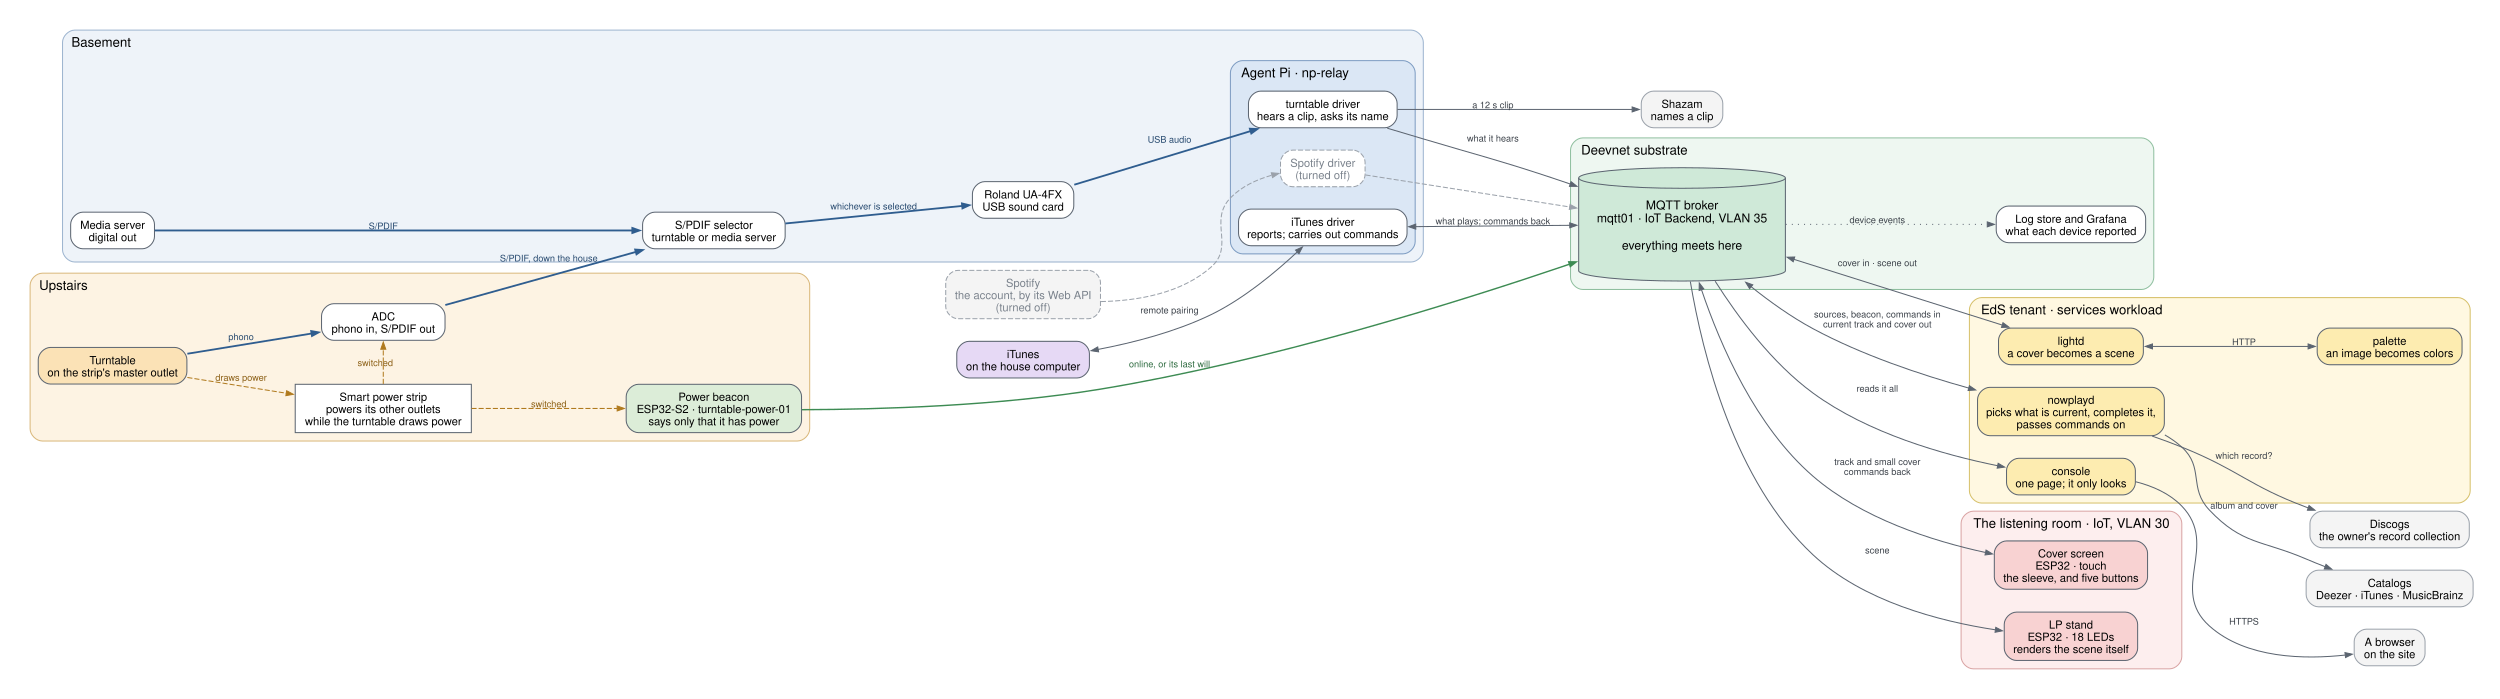
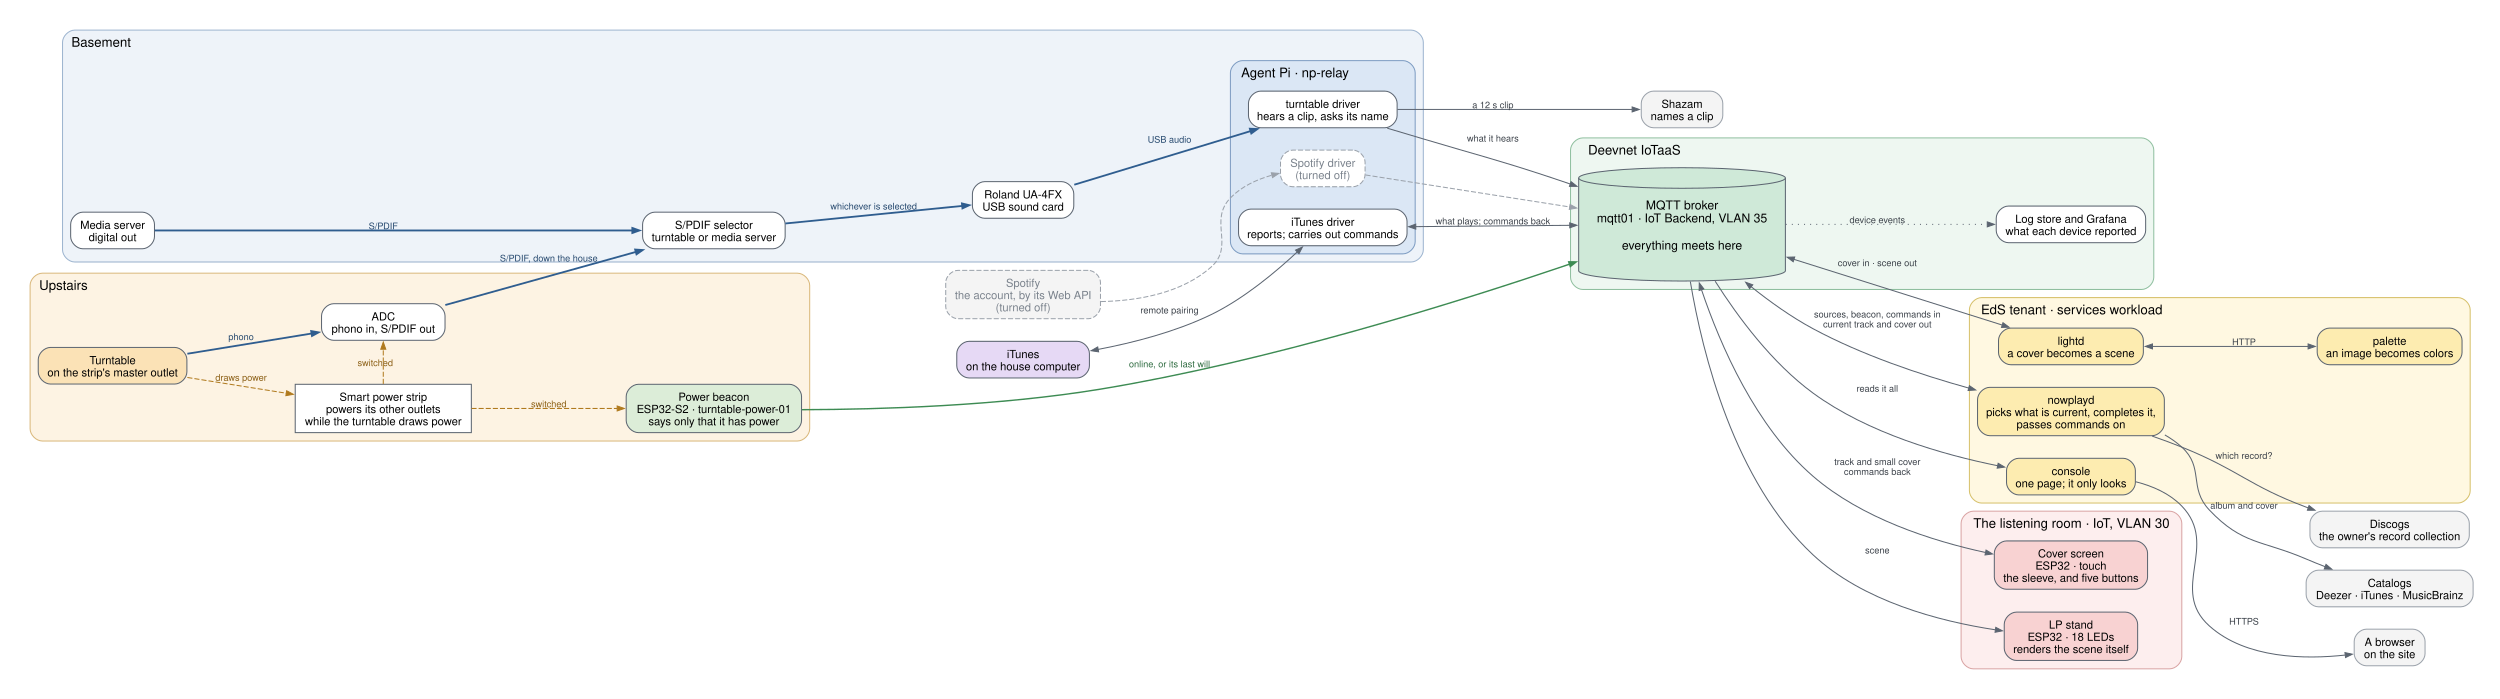
<svg xmlns="http://www.w3.org/2000/svg" width="2458pt" height="687pt" viewBox="0.00 0.00 2458.00 687.00">
  <g id="graph0" class="graph" transform="scale(1 1) rotate(0) translate(21.6 665.6)">
    <polygon fill="white" stroke="none" points="-21.6,21.6 -21.6,-665.6 2436.68,-665.6 2436.68,21.6 -21.6,21.6" />
    <g id="clust1" class="cluster">
      <path fill="#fdf3e3" stroke="#d9b77a" d="M20,-232C20,-232 762.48,-232 762.48,-232 768.48,-232 774.48,-238 774.48,-244 774.48,-244 774.48,-385 774.48,-385 774.48,-391 768.48,-397 762.48,-397 762.48,-397 20,-397 20,-397 14,-397 8,-391 8,-385 8,-385 8,-244 8,-244 8,-238 14,-232 20,-232" />
      <text xml:space="preserve" text-anchor="middle" x="40.75" y="-380.65" font-family="Helvetica,Arial,sans-serif" font-size="13.00">Upstairs</text>
    </g>
    <g id="clust2" class="cluster">
      <path fill="#eef3f9" stroke="#9db4cf" d="M51.88,-408C51.88,-408 1365.8,-408 1365.8,-408 1371.8,-408 1377.8,-414 1377.8,-420 1377.8,-420 1377.8,-624 1377.8,-624 1377.8,-630 1371.8,-636 1365.8,-636 1365.8,-636 51.88,-636 51.88,-636 45.88,-636 39.88,-630 39.88,-624 39.88,-624 39.88,-420 39.88,-420 39.88,-414 45.88,-408 51.88,-408" />
      <text xml:space="preserve" text-anchor="middle" x="77.88" y="-619.65" font-family="Helvetica,Arial,sans-serif" font-size="13.00">Basement</text>
    </g>
    <g id="clust3" class="cluster">
      <path fill="#dbe7f5" stroke="#7d9cc2" d="M1200.14,-416C1200.14,-416 1357.8,-416 1357.8,-416 1363.8,-416 1369.8,-422 1369.8,-428 1369.8,-428 1369.8,-594 1369.8,-594 1369.8,-600 1363.8,-606 1357.8,-606 1357.8,-606 1200.14,-606 1200.14,-606 1194.14,-606 1188.14,-600 1188.14,-594 1188.14,-594 1188.14,-428 1188.14,-428 1188.14,-422 1194.14,-416 1200.14,-416" />
      <text xml:space="preserve" text-anchor="middle" x="1251.64" y="-589.65" font-family="Helvetica,Arial,sans-serif" font-size="13.00">Agent Pi · np-relay</text>
    </g>
    <g id="clust4" class="cluster">
      <path fill="#eef7f1" stroke="#8fbf9f" d="M1534.55,-381C1534.55,-381 2084,-381 2084,-381 2090,-381 2096,-387 2096,-393 2096,-393 2096,-518 2096,-518 2096,-524 2090,-530 2084,-530 2084,-530 1534.55,-530 1534.55,-530 1528.55,-530 1522.55,-524 1522.55,-518 1522.55,-518 1522.55,-393 1522.55,-393 1522.55,-387 1528.55,-381 1534.55,-381" />
-       <text xml:space="preserve" text-anchor="middle" x="1585.3" y="-513.65" font-family="Helvetica,Arial,sans-serif" font-size="13.00">Deevnet substrate</text>
+       <text xml:space="preserve" text-anchor="middle" x="1585.3" y="-513.65" font-family="Helvetica,Arial,sans-serif" font-size="13.00">Deevnet IoTaaS</text>
    </g>
    <g id="clust5" class="cluster">
      <path fill="#fff8e1" stroke="#d6c06a" d="M1926.72,-171C1926.72,-171 2395.08,-171 2395.08,-171 2401.08,-171 2407.08,-177 2407.08,-183 2407.08,-183 2407.08,-361 2407.08,-361 2407.08,-367 2401.08,-373 2395.08,-373 2395.08,-373 1926.72,-373 1926.72,-373 1920.72,-373 1914.72,-367 1914.72,-361 1914.72,-361 1914.72,-183 1914.72,-183 1914.72,-177 1920.72,-171 1926.72,-171" />
      <text xml:space="preserve" text-anchor="middle" x="2015.34" y="-356.65" font-family="Helvetica,Arial,sans-serif" font-size="13.00">EdS tenant · services workload</text>
    </g>
    <g id="clust6" class="cluster">
      <path fill="#fdeeee" stroke="#d9a3a3" d="M1918.55,-8C1918.55,-8 2111.55,-8 2111.55,-8 2117.55,-8 2123.55,-14 2123.55,-20 2123.55,-20 2123.55,-151 2123.55,-151 2123.55,-157 2117.55,-163 2111.55,-163 2111.55,-163 1918.55,-163 1918.55,-163 1912.55,-163 1906.55,-157 1906.55,-151 1906.55,-151 1906.55,-20 1906.55,-20 1906.55,-14 1912.55,-8 1918.55,-8" />
      <text xml:space="preserve" text-anchor="middle" x="2015.05" y="-146.65" font-family="Helvetica,Arial,sans-serif" font-size="13.00">The listening room · IoT, VLAN 30</text>
    </g>
    <g id="node1" class="node">
      <path fill="#fbe2b6" stroke="#5b6470" d="M150.16,-324C150.16,-324 28,-324 28,-324 22,-324 16,-318 16,-312 16,-312 16,-300 16,-300 16,-294 22,-288 28,-288 28,-288 150.16,-288 150.16,-288 156.16,-288 162.16,-294 162.16,-300 162.16,-300 162.16,-312 162.16,-312 162.16,-318 156.16,-324 150.16,-324" />
      <text xml:space="preserve" text-anchor="middle" x="89.08" y="-307.55" font-family="Helvetica,Arial,sans-serif" font-size="11.00">Turntable</text>
      <text xml:space="preserve" text-anchor="middle" x="89.08" y="-295.55" font-family="Helvetica,Arial,sans-serif" font-size="11.00">on the strip's master outlet</text>
    </g>
    <g id="node2" class="node">
      <polygon fill="white" stroke="#5b6470" points="441.82,-287.76 268.66,-287.76 268.66,-240.24 441.82,-240.24 441.82,-287.76" />
      <text xml:space="preserve" text-anchor="middle" x="355.24" y="-271.55" font-family="Helvetica,Arial,sans-serif" font-size="11.00">Smart power strip</text>
      <text xml:space="preserve" text-anchor="middle" x="355.24" y="-259.55" font-family="Helvetica,Arial,sans-serif" font-size="11.00">powers its other outlets</text>
      <text xml:space="preserve" text-anchor="middle" x="355.24" y="-247.55" font-family="Helvetica,Arial,sans-serif" font-size="11.00">while the turntable draws power</text>
    </g>
    <g id="edge1" class="edge">
      <path fill="none" stroke="#b07a1e" stroke-dasharray="5,2" d="M162.61,-294.47C192.74,-289.68 228.11,-284.05 260.19,-278.95" />
      <polygon fill="#b07a1e" stroke="#b07a1e" points="260.25,-281.42 266.78,-277.91 259.48,-276.59 260.25,-281.42" />
      <text xml:space="preserve" text-anchor="middle" x="215.41" y="-291.2" font-family="Helvetica,Arial,sans-serif" font-size="9.00" fill="#8a5d12">draws power</text>
    </g>
    <g id="node3" class="node">
      <path fill="white" stroke="#5b6470" d="M403.95,-367C403.95,-367 306.54,-367 306.54,-367 300.54,-367 294.54,-361 294.54,-355 294.54,-355 294.54,-343 294.54,-343 294.54,-337 300.54,-331 306.54,-331 306.54,-331 403.95,-331 403.95,-331 409.95,-331 415.95,-337 415.95,-343 415.95,-343 415.95,-355 415.95,-355 415.95,-361 409.95,-367 403.95,-367" />
      <text xml:space="preserve" text-anchor="middle" x="355.24" y="-350.55" font-family="Helvetica,Arial,sans-serif" font-size="11.00">ADC</text>
      <text xml:space="preserve" text-anchor="middle" x="355.24" y="-338.55" font-family="Helvetica,Arial,sans-serif" font-size="11.00">phono in, S/PDIF out</text>
    </g>
    <g id="edge4" class="edge">
      <path fill="none" stroke="#2f5d8f" stroke-width="1.8" d="M162.61,-317.81C200.77,-324.02 247.32,-331.59 284.98,-337.73" />
      <polygon fill="#2f5d8f" stroke="#2f5d8f" stroke-width="1.8" points="284.36,-340.11 291.66,-338.81 285.15,-335.27 284.36,-340.11" />
      <text xml:space="preserve" text-anchor="middle" x="215.41" y="-331.27" font-family="Helvetica,Arial,sans-serif" font-size="9.00" fill="#24476d">phono</text>
    </g>
    <g id="edge2" class="edge">
      <path fill="none" stroke="#b07a1e" stroke-dasharray="5,2" d="M355.24,-288.13C355.24,-298.82 355.24,-311.43 355.24,-322.39" />
      <polygon fill="#b07a1e" stroke="#b07a1e" points="352.79,-322.25 355.24,-329.25 357.69,-322.25 352.79,-322.25" />
      <text xml:space="preserve" text-anchor="middle" x="347.37" y="-305.7" font-family="Helvetica,Arial,sans-serif" font-size="9.00" fill="#8a5d12">switched</text>
    </g>
    <g id="node4" class="node">
      <path fill="#dcedd8" stroke="#5b6470" d="M754.48,-287.76C754.48,-287.76 606.07,-287.76 606.07,-287.76 600.07,-287.76 594.07,-281.76 594.07,-275.76 594.07,-275.76 594.07,-252.24 594.07,-252.24 594.07,-246.24 600.07,-240.24 606.07,-240.24 606.07,-240.24 754.48,-240.24 754.48,-240.24 760.48,-240.24 766.48,-246.24 766.48,-252.24 766.48,-252.24 766.48,-275.76 766.48,-275.76 766.48,-281.76 760.48,-287.76 754.48,-287.76" />
      <text xml:space="preserve" text-anchor="middle" x="680.28" y="-271.55" font-family="Helvetica,Arial,sans-serif" font-size="11.00">Power beacon</text>
      <text xml:space="preserve" text-anchor="middle" x="680.28" y="-259.55" font-family="Helvetica,Arial,sans-serif" font-size="11.00">ESP32-S2 · turntable-power-01</text>
      <text xml:space="preserve" text-anchor="middle" x="680.28" y="-247.55" font-family="Helvetica,Arial,sans-serif" font-size="11.00">says only that it has power</text>
    </g>
    <g id="edge3" class="edge">
      <path fill="none" stroke="#b07a1e" stroke-dasharray="5,2" d="M441.96,-264C486.13,-264 540.07,-264 585.36,-264" />
      <polygon fill="#b07a1e" stroke="#b07a1e" points="585.2,-266.45 592.2,-264 585.2,-261.55 585.2,-266.45" />
      <text xml:space="preserve" text-anchor="middle" x="517.95" y="-265.2" font-family="Helvetica,Arial,sans-serif" font-size="9.00" fill="#8a5d12">switched</text>
    </g>
    <g id="node8" class="node">
      <path fill="white" stroke="#5b6470" d="M738.36,-457C738.36,-457 622.2,-457 622.2,-457 616.2,-457 610.2,-451 610.2,-445 610.2,-445 610.2,-433 610.2,-433 610.2,-427 616.2,-421 622.2,-421 622.2,-421 738.36,-421 738.36,-421 744.36,-421 750.36,-427 750.36,-433 750.36,-433 750.36,-445 750.36,-445 750.36,-451 744.36,-457 738.36,-457" />
      <text xml:space="preserve" text-anchor="middle" x="680.28" y="-440.55" font-family="Helvetica,Arial,sans-serif" font-size="11.00">S/PDIF selector</text>
      <text xml:space="preserve" text-anchor="middle" x="680.28" y="-428.55" font-family="Helvetica,Arial,sans-serif" font-size="11.00">turntable or media server</text>
    </g>
    <g id="edge5" class="edge">
      <path fill="none" stroke="#2f5d8f" stroke-width="1.8" d="M416.24,-365.72C469.13,-380.45 546.44,-401.99 603.57,-417.91" />
      <polygon fill="#2f5d8f" stroke="#2f5d8f" stroke-width="1.8" points="602.89,-420.26 610.29,-419.78 604.2,-415.54 602.89,-420.26" />
      <text xml:space="preserve" text-anchor="middle" x="517.95" y="-408.52" font-family="Helvetica,Arial,sans-serif" font-size="9.00" fill="#24476d">S/PDIF, down the house</text>
    </g>
    <g id="node14" class="node">
      <path fill="#cfe9d8" stroke="#5b6470" d="M1733.8,-490.59C1733.8,-496.18 1688.25,-500.72 1632.17,-500.72 1576.1,-500.72 1530.55,-496.18 1530.55,-490.59 1530.55,-490.59 1530.55,-399.41 1530.55,-399.41 1530.55,-393.82 1576.1,-389.28 1632.17,-389.28 1688.25,-389.28 1733.8,-393.82 1733.8,-399.41 1733.8,-399.41 1733.8,-490.59 1733.8,-490.59" />
      <path fill="none" stroke="#5b6470" d="M1733.8,-490.59C1733.8,-485 1688.25,-480.46 1632.17,-480.46 1576.1,-480.46 1530.55,-485 1530.55,-490.59" />
      <text xml:space="preserve" text-anchor="middle" x="1632.17" y="-459.73" font-family="Helvetica,Arial,sans-serif" font-size="12.00">MQTT broker</text>
      <text xml:space="preserve" text-anchor="middle" x="1632.17" y="-446.98" font-family="Helvetica,Arial,sans-serif" font-size="12.00">mqtt01 · IoT Backend, VLAN 35</text>
      <text xml:space="preserve" text-anchor="middle" x="1632.17" y="-420.23" font-family="Helvetica,Arial,sans-serif" font-size="12.00">everything meets here</text>
    </g>
    <g id="edge15" class="edge">
      <path fill="none" stroke="#3d8b53" stroke-width="1.4" d="M766.93,-262.79C844.16,-263 960.58,-266.55 1060.39,-283 1224.25,-310 1408.09,-367.24 1521.76,-405.93" />
      <polygon fill="#3d8b53" stroke="#3d8b53" stroke-width="1.4" points="1520.74,-408.17 1528.16,-408.11 1522.33,-403.53 1520.74,-408.17" />
      <text xml:space="preserve" text-anchor="middle" x="1128.26" y="-304.49" font-family="Helvetica,Arial,sans-serif" font-size="9.00" fill="#2c6a3e">online, or its last will</text>
    </g>
    <g id="node5" class="node">
      <path fill="#e6d9f5" stroke="#5b6470" d="M1037.51,-330C1037.51,-330 931.1,-330 931.1,-330 925.1,-330 919.1,-324 919.1,-318 919.1,-318 919.1,-306 919.1,-306 919.1,-300 925.1,-294 931.1,-294 931.1,-294 1037.51,-294 1037.51,-294 1043.51,-294 1049.51,-300 1049.51,-306 1049.51,-306 1049.51,-318 1049.51,-318 1049.51,-324 1043.51,-330 1037.51,-330" />
      <text xml:space="preserve" text-anchor="middle" x="984.31" y="-313.55" font-family="Helvetica,Arial,sans-serif" font-size="11.00">iTunes</text>
      <text xml:space="preserve" text-anchor="middle" x="984.31" y="-301.55" font-family="Helvetica,Arial,sans-serif" font-size="11.00">on the house computer</text>
    </g>
    <g id="node11" class="node">
      <path fill="white" stroke="#5b6470" d="M1349.8,-460C1349.8,-460 1208.14,-460 1208.14,-460 1202.14,-460 1196.14,-454 1196.14,-448 1196.14,-448 1196.14,-436 1196.14,-436 1196.14,-430 1202.14,-424 1208.14,-424 1208.14,-424 1349.8,-424 1349.8,-424 1355.8,-424 1361.8,-430 1361.8,-436 1361.8,-436 1361.8,-448 1361.8,-448 1361.8,-454 1355.8,-460 1349.8,-460" />
      <text xml:space="preserve" text-anchor="middle" x="1278.97" y="-443.55" font-family="Helvetica,Arial,sans-serif" font-size="11.00">iTunes driver</text>
      <text xml:space="preserve" text-anchor="middle" x="1278.97" y="-431.55" font-family="Helvetica,Arial,sans-serif" font-size="11.00">reports; carries out commands</text>
    </g>
    <g id="edge9" class="edge">
      <path fill="none" stroke="#5b6470" d="M1057.97,-322.04C1092.81,-328.69 1134.42,-339.4 1169.14,-356.25 1201.5,-371.95 1233.19,-398.57 1253.95,-417.99" />
      <polygon fill="#5b6470" stroke="#5b6470" points="1058.55,-319.66 1051.22,-320.79 1057.66,-324.48 1058.55,-319.66" />
      <polygon fill="#5b6470" stroke="#5b6470" points="1252.17,-419.68 1258.93,-422.72 1255.54,-416.13 1252.17,-419.68" />
      <text xml:space="preserve" text-anchor="middle" x="1128.26" y="-357.45" font-family="Helvetica,Arial,sans-serif" font-size="9.00" fill="#3a4048">remote pairing</text>
    </g>
    <g id="node6" class="node">
      <path fill="#f4f4f4" stroke="#9aa1aa" stroke-dasharray="5,2" d="M1048.39,-399.76C1048.39,-399.76 920.23,-399.76 920.23,-399.76 914.23,-399.76 908.23,-393.76 908.23,-387.76 908.23,-387.76 908.23,-364.24 908.23,-364.24 908.23,-358.24 914.23,-352.24 920.23,-352.24 920.23,-352.24 1048.39,-352.24 1048.39,-352.24 1054.39,-352.24 1060.39,-358.24 1060.39,-364.24 1060.39,-364.24 1060.39,-387.76 1060.39,-387.76 1060.39,-393.76 1054.39,-399.76 1048.39,-399.76" />
      <text xml:space="preserve" text-anchor="middle" x="984.31" y="-383.55" font-family="Helvetica,Arial,sans-serif" font-size="11.00" fill="#7a828c">Spotify</text>
      <text xml:space="preserve" text-anchor="middle" x="984.31" y="-371.55" font-family="Helvetica,Arial,sans-serif" font-size="11.00" fill="#7a828c">the account, by its Web API</text>
      <text xml:space="preserve" text-anchor="middle" x="984.31" y="-359.55" font-family="Helvetica,Arial,sans-serif" font-size="11.00" fill="#7a828c">(turned off)</text>
    </g>
    <g id="node12" class="node">
      <path fill="white" stroke="#9aa1aa" stroke-dasharray="5,2" d="M1308.55,-518C1308.55,-518 1249.39,-518 1249.39,-518 1243.39,-518 1237.39,-512 1237.39,-506 1237.39,-506 1237.39,-494 1237.39,-494 1237.39,-488 1243.39,-482 1249.39,-482 1249.39,-482 1308.55,-482 1308.55,-482 1314.55,-482 1320.55,-488 1320.55,-494 1320.55,-494 1320.55,-506 1320.55,-506 1320.55,-512 1314.55,-518 1308.55,-518" />
      <text xml:space="preserve" text-anchor="middle" x="1278.97" y="-501.55" font-family="Helvetica,Arial,sans-serif" font-size="11.00" fill="#7a828c">Spotify driver</text>
      <text xml:space="preserve" text-anchor="middle" x="1278.97" y="-489.55" font-family="Helvetica,Arial,sans-serif" font-size="11.00" fill="#7a828c">(turned off)</text>
    </g>
    <g id="edge10" class="edge">
      <path fill="none" stroke="#9aa1aa" stroke-dasharray="5,2" d="M1060.78,-369.09C1097.53,-369.82 1139.97,-377.31 1169.14,-403 1192.69,-423.74 1166.4,-448.37 1188.14,-471 1198.97,-482.27 1214.19,-489.16 1229.03,-493.38" />
      <polygon fill="#9aa1aa" stroke="#9aa1aa" points="1228.35,-495.74 1235.74,-495.09 1229.56,-490.99 1228.35,-495.74" />
    </g>
    <g id="node7" class="node">
      <path fill="white" stroke="#5b6470" d="M118.28,-457C118.28,-457 59.87,-457 59.87,-457 53.87,-457 47.87,-451 47.87,-445 47.87,-445 47.87,-433 47.87,-433 47.87,-427 53.87,-421 59.87,-421 59.87,-421 118.28,-421 118.28,-421 124.28,-421 130.28,-427 130.28,-433 130.28,-433 130.28,-445 130.28,-445 130.28,-451 124.28,-457 118.28,-457" />
      <text xml:space="preserve" text-anchor="middle" x="89.08" y="-440.55" font-family="Helvetica,Arial,sans-serif" font-size="11.00">Media server</text>
      <text xml:space="preserve" text-anchor="middle" x="89.08" y="-428.55" font-family="Helvetica,Arial,sans-serif" font-size="11.00">digital out</text>
    </g>
    <g id="edge6" class="edge">
      <path fill="none" stroke="#2f5d8f" stroke-width="1.8" d="M130.58,-439C227.25,-439 472.88,-439 600.14,-439" />
      <polygon fill="#2f5d8f" stroke="#2f5d8f" stroke-width="1.8" points="600.11,-441.45 607.11,-439 600.11,-436.55 600.11,-441.45" />
      <text xml:space="preserve" text-anchor="middle" x="355.24" y="-440.2" font-family="Helvetica,Arial,sans-serif" font-size="9.00" fill="#24476d">S/PDIF</text>
    </g>
    <g id="node9" class="node">
      <path fill="white" stroke="#5b6470" d="M1022.14,-487C1022.14,-487 946.48,-487 946.48,-487 940.48,-487 934.48,-481 934.48,-475 934.48,-475 934.48,-463 934.48,-463 934.48,-457 940.48,-451 946.48,-451 946.48,-451 1022.14,-451 1022.14,-451 1028.14,-451 1034.14,-457 1034.14,-463 1034.14,-463 1034.14,-475 1034.14,-475 1034.14,-481 1028.14,-487 1022.14,-487" />
      <text xml:space="preserve" text-anchor="middle" x="984.31" y="-470.55" font-family="Helvetica,Arial,sans-serif" font-size="11.00">Roland UA-4FX</text>
      <text xml:space="preserve" text-anchor="middle" x="984.31" y="-458.55" font-family="Helvetica,Arial,sans-serif" font-size="11.00">USB sound card</text>
    </g>
    <g id="edge7" class="edge">
      <path fill="none" stroke="#2f5d8f" stroke-width="1.8" d="M750.57,-445.88C803.14,-451.1 874.63,-458.21 924.45,-463.15" />
      <polygon fill="#2f5d8f" stroke="#2f5d8f" stroke-width="1.8" points="924.19,-465.59 931.4,-463.84 924.68,-460.71 924.19,-465.59" />
      <text xml:space="preserve" text-anchor="middle" x="837.36" y="-459.64" font-family="Helvetica,Arial,sans-serif" font-size="9.00" fill="#24476d">whichever is selected</text>
    </g>
    <g id="node10" class="node">
      <path fill="white" stroke="#5b6470" d="M1340.05,-576C1340.05,-576 1217.89,-576 1217.89,-576 1211.89,-576 1205.89,-570 1205.89,-564 1205.89,-564 1205.89,-552 1205.89,-552 1205.89,-546 1211.89,-540 1217.89,-540 1217.89,-540 1340.05,-540 1340.05,-540 1346.05,-540 1352.05,-546 1352.05,-552 1352.05,-552 1352.05,-564 1352.05,-564 1352.05,-570 1346.05,-576 1340.05,-576" />
      <text xml:space="preserve" text-anchor="middle" x="1278.97" y="-559.55" font-family="Helvetica,Arial,sans-serif" font-size="11.00">turntable driver</text>
      <text xml:space="preserve" text-anchor="middle" x="1278.97" y="-547.55" font-family="Helvetica,Arial,sans-serif" font-size="11.00">hears a clip, asks its name</text>
    </g>
    <g id="edge8" class="edge">
      <path fill="none" stroke="#2f5d8f" stroke-width="1.8" d="M1034.62,-484C1082.21,-498.47 1154.7,-520.51 1208.2,-536.78" />
      <polygon fill="#2f5d8f" stroke="#2f5d8f" stroke-width="1.8" points="1207.26,-539.06 1214.67,-538.75 1208.69,-534.37 1207.26,-539.06" />
      <text xml:space="preserve" text-anchor="middle" x="1128.26" y="-525.29" font-family="Helvetica,Arial,sans-serif" font-size="9.00" fill="#24476d">USB audio</text>
    </g>
    <g id="node13" class="node">
      <path fill="#f4f4f4" stroke="#9aa1aa" d="M1660.25,-576C1660.25,-576 1604.09,-576 1604.09,-576 1598.09,-576 1592.09,-570 1592.09,-564 1592.09,-564 1592.09,-552 1592.09,-552 1592.09,-546 1598.09,-540 1604.09,-540 1604.09,-540 1660.25,-540 1660.25,-540 1666.25,-540 1672.25,-546 1672.25,-552 1672.25,-552 1672.25,-564 1672.25,-564 1672.25,-570 1666.25,-576 1660.25,-576" />
      <text xml:space="preserve" text-anchor="middle" x="1632.17" y="-559.55" font-family="Helvetica,Arial,sans-serif" font-size="11.00">Shazam</text>
      <text xml:space="preserve" text-anchor="middle" x="1632.17" y="-547.55" font-family="Helvetica,Arial,sans-serif" font-size="11.00">names a clip</text>
    </g>
    <g id="edge11" class="edge">
      <path fill="none" stroke="#5b6470" d="M1352.31,-558C1421.41,-558 1523.57,-558 1583.16,-558" />
      <polygon fill="#5b6470" stroke="#5b6470" points="1583.12,-560.45 1590.12,-558 1583.12,-555.55 1583.12,-560.45" />
      <text xml:space="preserve" text-anchor="middle" x="1446.17" y="-559.2" font-family="Helvetica,Arial,sans-serif" font-size="9.00" fill="#3a4048">a 12 s clip</text>
    </g>
    <g id="edge12" class="edge">
      <path fill="none" stroke="#5b6470" d="M1342.35,-539.56C1354.13,-536.07 1366.34,-532.43 1377.8,-529 1433.73,-512.26 1448.12,-509.35 1503.55,-491 1509.68,-488.97 1515.96,-486.85 1522.29,-484.67" />
      <polygon fill="#5b6470" stroke="#5b6470" points="1523.08,-486.99 1528.9,-482.39 1521.48,-482.36 1523.08,-486.99" />
      <text xml:space="preserve" text-anchor="middle" x="1446.17" y="-526.43" font-family="Helvetica,Arial,sans-serif" font-size="9.00" fill="#3a4048">what it hears</text>
    </g>
    <g id="edge13" class="edge">
      <path fill="none" stroke="#5b6470" d="M1370.24,-442.77C1416.51,-443.17 1473.22,-443.65 1521.93,-444.07" />
      <polygon fill="#5b6470" stroke="#5b6470" points="1370.4,-440.32 1363.38,-442.71 1370.36,-445.22 1370.4,-440.32" />
      <polygon fill="#5b6470" stroke="#5b6470" points="1521.77,-446.52 1528.79,-444.13 1521.81,-441.62 1521.77,-446.52" />
      <text xml:space="preserve" text-anchor="middle" x="1446.17" y="-445.06" font-family="Helvetica,Arial,sans-serif" font-size="9.00" fill="#3a4048">what plays; commands back</text>
    </g>
    <g id="edge14" class="edge">
      <path fill="none" stroke="#9aa1aa" stroke-dasharray="5,2" d="M1320.95,-493.58C1369.89,-485.92 1453.71,-472.79 1521.9,-462.11" />
      <polygon fill="#9aa1aa" stroke="#9aa1aa" points="1522.1,-464.56 1528.63,-461.06 1521.34,-459.72 1522.1,-464.56" />
    </g>
    <g id="node15" class="node">
      <path fill="white" stroke="#5b6470" d="M2076,-463C2076,-463 1953.09,-463 1953.09,-463 1947.09,-463 1941.09,-457 1941.09,-451 1941.09,-451 1941.09,-439 1941.09,-439 1941.09,-433 1947.09,-427 1953.09,-427 1953.09,-427 2076,-427 2076,-427 2082,-427 2088,-433 2088,-439 2088,-439 2088,-451 2088,-451 2088,-457 2082,-463 2076,-463" />
      <text xml:space="preserve" text-anchor="middle" x="2014.55" y="-446.55" font-family="Helvetica,Arial,sans-serif" font-size="11.00">Log store and Grafana</text>
      <text xml:space="preserve" text-anchor="middle" x="2014.55" y="-434.55" font-family="Helvetica,Arial,sans-serif" font-size="11.00">what each device reported</text>
    </g>
    <g id="edge21" class="edge">
      <path fill="none" stroke="#5b6470" stroke-dasharray="1,5" d="M1734.11,-445C1796.1,-445 1874.45,-445 1932.4,-445" />
      <polygon fill="#5b6470" stroke="#5b6470" points="1932.28,-447.45 1939.28,-445 1932.28,-442.55 1932.28,-447.45" />
      <text xml:space="preserve" text-anchor="middle" x="1824.17" y="-446.2" font-family="Helvetica,Arial,sans-serif" font-size="9.00" fill="#3a4048">device events</text>
    </g>
    <g id="node16" class="node">
      <path fill="#fdecb0" stroke="#5b6470" d="M2094.38,-284.76C2094.38,-284.76 1934.72,-284.76 1934.72,-284.76 1928.72,-284.76 1922.72,-278.76 1922.72,-272.76 1922.72,-272.76 1922.72,-249.24 1922.72,-249.24 1922.72,-243.24 1928.72,-237.24 1934.72,-237.24 1934.72,-237.24 2094.38,-237.24 2094.38,-237.24 2100.38,-237.24 2106.38,-243.24 2106.38,-249.24 2106.38,-249.24 2106.38,-272.76 2106.38,-272.76 2106.38,-278.76 2100.38,-284.76 2094.38,-284.76" />
      <text xml:space="preserve" text-anchor="middle" x="2014.55" y="-268.55" font-family="Helvetica,Arial,sans-serif" font-size="11.00">nowplayd</text>
      <text xml:space="preserve" text-anchor="middle" x="2014.55" y="-256.55" font-family="Helvetica,Arial,sans-serif" font-size="11.00">picks what is current, completes it,</text>
      <text xml:space="preserve" text-anchor="middle" x="2014.55" y="-244.55" font-family="Helvetica,Arial,sans-serif" font-size="11.00">passes commands on</text>
    </g>
    <g id="edge16" class="edge">
      <path fill="none" stroke="#5b6470" d="M1699.83,-383.94C1718.6,-368.91 1739.67,-353.89 1760.8,-342.5 1808.76,-316.65 1866.3,-297.3 1914.36,-283.96" />
      <polygon fill="#5b6470" stroke="#5b6470" points="1698.63,-381.77 1694.74,-388.08 1701.72,-385.57 1698.63,-381.77" />
      <polygon fill="#5b6470" stroke="#5b6470" points="1914.73,-286.4 1920.83,-282.18 1913.43,-281.67 1914.73,-286.4" />
      <text xml:space="preserve" text-anchor="middle" x="1824.17" y="-353.45" font-family="Helvetica,Arial,sans-serif" font-size="9.00" fill="#3a4048">sources, beacon, commands in</text>
      <text xml:space="preserve" text-anchor="middle" x="1824.17" y="-343.7" font-family="Helvetica,Arial,sans-serif" font-size="9.00" fill="#3a4048">current track and cover out</text>
    </g>
    <g id="node17" class="node">
      <path fill="#fdecb0" stroke="#5b6470" d="M2073.75,-343C2073.75,-343 1955.34,-343 1955.34,-343 1949.34,-343 1943.34,-337 1943.34,-331 1943.34,-331 1943.34,-319 1943.34,-319 1943.34,-313 1949.34,-307 1955.34,-307 1955.34,-307 2073.75,-307 2073.75,-307 2079.75,-307 2085.75,-313 2085.75,-319 2085.75,-319 2085.75,-331 2085.75,-331 2085.75,-337 2079.75,-343 2073.75,-343" />
      <text xml:space="preserve" text-anchor="middle" x="2014.55" y="-326.55" font-family="Helvetica,Arial,sans-serif" font-size="11.00">lightd</text>
      <text xml:space="preserve" text-anchor="middle" x="2014.55" y="-314.55" font-family="Helvetica,Arial,sans-serif" font-size="11.00">a cover becomes a scene</text>
    </g>
    <g id="edge17" class="edge">
      <path fill="none" stroke="#5b6470" d="M1742.05,-410.65C1808.3,-389.75 1890.76,-363.74 1947.32,-345.89" />
      <polygon fill="#5b6470" stroke="#5b6470" points="1741.49,-408.26 1735.55,-412.7 1742.97,-412.93 1741.49,-408.26" />
      <polygon fill="#5b6470" stroke="#5b6470" points="1947.74,-348.33 1953.68,-343.89 1946.27,-343.66 1947.74,-348.33" />
      <text xml:space="preserve" text-anchor="middle" x="1824.17" y="-403.96" font-family="Helvetica,Arial,sans-serif" font-size="9.00" fill="#3a4048">cover in · scene out</text>
    </g>
    <g id="node19" class="node">
      <path fill="#fdecb0" stroke="#5b6470" d="M2065.88,-215C2065.88,-215 1963.22,-215 1963.22,-215 1957.22,-215 1951.22,-209 1951.22,-203 1951.22,-203 1951.22,-191 1951.22,-191 1951.22,-185 1957.22,-179 1963.22,-179 1963.22,-179 2065.88,-179 2065.88,-179 2071.88,-179 2077.88,-185 2077.88,-191 2077.88,-191 2077.88,-203 2077.88,-203 2077.88,-209 2071.88,-215 2065.88,-215" />
      <text xml:space="preserve" text-anchor="middle" x="2014.55" y="-198.55" font-family="Helvetica,Arial,sans-serif" font-size="11.00">console</text>
      <text xml:space="preserve" text-anchor="middle" x="2014.55" y="-186.55" font-family="Helvetica,Arial,sans-serif" font-size="11.00">one page; it only looks</text>
    </g>
    <g id="edge18" class="edge">
      <path fill="none" stroke="#5b6470" d="M1664.75,-389.13C1687.43,-353.4 1720.96,-308.45 1760.8,-279.25 1814.79,-239.68 1888.74,-218.55 1942.7,-207.66" />
      <polygon fill="#5b6470" stroke="#5b6470" points="1942.97,-210.11 1949.36,-206.35 1942.02,-205.3 1942.97,-210.11" />
      <text xml:space="preserve" text-anchor="middle" x="1824.17" y="-280.45" font-family="Helvetica,Arial,sans-serif" font-size="9.00" fill="#3a4048">reads it all</text>
    </g>
    <g id="node20" class="node">
      <path fill="#f8d2d2" stroke="#5b6470" d="M2068.13,-63.76C2068.13,-63.76 1960.97,-63.76 1960.97,-63.76 1954.97,-63.76 1948.97,-57.76 1948.97,-51.76 1948.97,-51.76 1948.97,-28.24 1948.97,-28.24 1948.97,-22.24 1954.97,-16.24 1960.97,-16.24 1960.97,-16.24 2068.13,-16.24 2068.13,-16.24 2074.13,-16.24 2080.13,-22.24 2080.13,-28.24 2080.13,-28.24 2080.13,-51.76 2080.13,-51.76 2080.13,-57.76 2074.13,-63.76 2068.13,-63.76" />
      <text xml:space="preserve" text-anchor="middle" x="2014.55" y="-47.55" font-family="Helvetica,Arial,sans-serif" font-size="11.00">LP stand</text>
      <text xml:space="preserve" text-anchor="middle" x="2014.55" y="-35.55" font-family="Helvetica,Arial,sans-serif" font-size="11.00">ESP32 · 18 LEDs</text>
      <text xml:space="preserve" text-anchor="middle" x="2014.55" y="-23.55" font-family="Helvetica,Arial,sans-serif" font-size="11.00">renders the scene itself</text>
    </g>
    <g id="edge19" class="edge">
      <path fill="none" stroke="#5b6470" d="M1640.32,-388.86C1652.43,-316.75 1683.7,-192.35 1760.8,-120.25 1809.74,-74.49 1884.71,-54.82 1940.31,-46.37" />
      <polygon fill="#5b6470" stroke="#5b6470" points="1940.64,-48.8 1947.22,-45.37 1939.94,-43.95 1940.64,-48.8" />
      <text xml:space="preserve" text-anchor="middle" x="1824.17" y="-121.45" font-family="Helvetica,Arial,sans-serif" font-size="9.00" fill="#3a4048">scene</text>
    </g>
    <g id="node21" class="node">
      <path fill="#f8d2d2" stroke="#5b6470" d="M2077.88,-133.76C2077.88,-133.76 1951.22,-133.76 1951.22,-133.76 1945.22,-133.76 1939.22,-127.76 1939.22,-121.76 1939.22,-121.76 1939.22,-98.24 1939.22,-98.24 1939.22,-92.24 1945.22,-86.24 1951.22,-86.24 1951.22,-86.24 2077.88,-86.24 2077.88,-86.24 2083.88,-86.24 2089.88,-92.24 2089.88,-98.24 2089.88,-98.24 2089.88,-121.76 2089.88,-121.76 2089.88,-127.76 2083.88,-133.76 2077.88,-133.76" />
      <text xml:space="preserve" text-anchor="middle" x="2014.55" y="-117.55" font-family="Helvetica,Arial,sans-serif" font-size="11.00">Cover screen</text>
      <text xml:space="preserve" text-anchor="middle" x="2014.55" y="-105.55" font-family="Helvetica,Arial,sans-serif" font-size="11.00">ESP32 · touch</text>
      <text xml:space="preserve" text-anchor="middle" x="2014.55" y="-93.55" font-family="Helvetica,Arial,sans-serif" font-size="11.00">the sleeve, and five buttons</text>
    </g>
    <g id="edge20" class="edge">
      <path fill="none" stroke="#5b6470" d="M1651.3,-380.8C1670.13,-325.1 1704.82,-246.01 1760.8,-197.5 1808.62,-156.07 1877.13,-133.95 1930.77,-122.33" />
      <polygon fill="#5b6470" stroke="#5b6470" points="1648.99,-379.99 1649.11,-387.41 1653.64,-381.53 1648.99,-379.99" />
      <polygon fill="#5b6470" stroke="#5b6470" points="1931.08,-124.77 1937.43,-120.93 1930.07,-119.97 1931.08,-124.77" />
      <text xml:space="preserve" text-anchor="middle" x="1824.17" y="-208.45" font-family="Helvetica,Arial,sans-serif" font-size="9.00" fill="#3a4048">track and small cover</text>
      <text xml:space="preserve" text-anchor="middle" x="1824.17" y="-198.7" font-family="Helvetica,Arial,sans-serif" font-size="9.00" fill="#3a4048">commands back</text>
    </g>
    <g id="node22" class="node">
      <path fill="#f4f4f4" stroke="#9aa1aa" d="M2394.21,-163C2394.21,-163 2261.55,-163 2261.55,-163 2255.55,-163 2249.55,-157 2249.55,-151 2249.55,-151 2249.55,-139 2249.55,-139 2249.55,-133 2255.55,-127 2261.55,-127 2261.55,-127 2394.21,-127 2394.21,-127 2400.21,-127 2406.21,-133 2406.21,-139 2406.21,-139 2406.21,-151 2406.21,-151 2406.21,-157 2400.21,-163 2394.21,-163" />
      <text xml:space="preserve" text-anchor="middle" x="2327.88" y="-146.55" font-family="Helvetica,Arial,sans-serif" font-size="11.00">Discogs</text>
      <text xml:space="preserve" text-anchor="middle" x="2327.88" y="-134.55" font-family="Helvetica,Arial,sans-serif" font-size="11.00">the owner's record collection</text>
    </g>
    <g id="edge22" class="edge">
      <path fill="none" stroke="#5b6470" d="M2094.45,-236.81C2104.32,-233.38 2114.22,-229.74 2123.55,-226 2179.54,-203.54 2189.28,-188.1 2245.8,-167 2246.52,-166.73 2247.24,-166.47 2247.97,-166.2" />
      <polygon fill="#5b6470" stroke="#5b6470" points="2248.65,-168.56 2254.46,-163.94 2247.04,-163.93 2248.65,-168.56" />
      <text xml:space="preserve" text-anchor="middle" x="2184.67" y="-214.46" font-family="Helvetica,Arial,sans-serif" font-size="9.00" fill="#3a4048">which record?</text>
    </g>
    <g id="node23" class="node">
      <path fill="#f4f4f4" stroke="#9aa1aa" d="M2397.96,-105C2397.96,-105 2257.8,-105 2257.8,-105 2251.8,-105 2245.8,-99 2245.8,-93 2245.8,-93 2245.8,-81 2245.8,-81 2245.8,-75 2251.8,-69 2257.8,-69 2257.8,-69 2397.96,-69 2397.96,-69 2403.96,-69 2409.96,-75 2409.96,-81 2409.96,-81 2409.96,-93 2409.96,-93 2409.96,-99 2403.96,-105 2397.96,-105" />
      <text xml:space="preserve" text-anchor="middle" x="2327.88" y="-88.55" font-family="Helvetica,Arial,sans-serif" font-size="11.00">Catalogs</text>
      <text xml:space="preserve" text-anchor="middle" x="2327.88" y="-76.55" font-family="Helvetica,Arial,sans-serif" font-size="11.00">Deezer · iTunes · MusicBrainz</text>
    </g>
    <g id="edge23" class="edge">
      <path fill="none" stroke="#5b6470" d="M2106.88,-237.99C2112.87,-234.54 2118.51,-230.56 2123.55,-226 2145.75,-205.89 2129.98,-186.02 2150.55,-164.25 2183.14,-129.76 2202.21,-134.75 2245.8,-116 2251.92,-113.37 2258.37,-110.77 2264.84,-108.28" />
      <polygon fill="#5b6470" stroke="#5b6470" points="2265.34,-110.71 2271.02,-105.95 2263.6,-106.13 2265.34,-110.71" />
      <text xml:space="preserve" text-anchor="middle" x="2184.67" y="-165.45" font-family="Helvetica,Arial,sans-serif" font-size="9.00" fill="#3a4048">album and cover</text>
    </g>
    <g id="node18" class="node">
      <path fill="#fdecb0" stroke="#5b6470" d="M2387.08,-343C2387.08,-343 2268.67,-343 2268.67,-343 2262.67,-343 2256.67,-337 2256.67,-331 2256.67,-331 2256.67,-319 2256.67,-319 2256.67,-313 2262.67,-307 2268.67,-307 2268.67,-307 2387.08,-307 2387.08,-307 2393.08,-307 2399.08,-313 2399.08,-319 2399.08,-319 2399.08,-331 2399.08,-331 2399.08,-337 2393.08,-343 2387.08,-343" />
      <text xml:space="preserve" text-anchor="middle" x="2327.88" y="-326.55" font-family="Helvetica,Arial,sans-serif" font-size="11.00">palette</text>
      <text xml:space="preserve" text-anchor="middle" x="2327.88" y="-314.55" font-family="Helvetica,Arial,sans-serif" font-size="11.00">an image becomes colors</text>
    </g>
    <g id="edge24" class="edge">
      <path fill="none" stroke="#5b6470" d="M2094.69,-325C2141.66,-325 2201,-325 2247.93,-325" />
      <polygon fill="#5b6470" stroke="#5b6470" points="2094.71,-322.55 2087.71,-325 2094.71,-327.45 2094.71,-322.55" />
      <polygon fill="#5b6470" stroke="#5b6470" points="2247.73,-327.45 2254.73,-325 2247.73,-322.55 2247.73,-327.45" />
      <text xml:space="preserve" text-anchor="middle" x="2184.67" y="-326.2" font-family="Helvetica,Arial,sans-serif" font-size="9.00" fill="#3a4048">HTTP</text>
    </g>
    <g id="node24" class="node">
      <path fill="#f4f4f4" stroke="#9aa1aa" d="M2350.71,-47C2350.71,-47 2305.05,-47 2305.05,-47 2299.05,-47 2293.05,-41 2293.05,-35 2293.05,-35 2293.05,-23 2293.05,-23 2293.05,-17 2299.05,-11 2305.05,-11 2305.05,-11 2350.71,-11 2350.71,-11 2356.71,-11 2362.71,-17 2362.71,-23 2362.71,-23 2362.71,-35 2362.71,-35 2362.71,-41 2356.71,-47 2350.71,-47" />
      <text xml:space="preserve" text-anchor="middle" x="2327.88" y="-30.55" font-family="Helvetica,Arial,sans-serif" font-size="11.00">A browser</text>
      <text xml:space="preserve" text-anchor="middle" x="2327.88" y="-18.55" font-family="Helvetica,Arial,sans-serif" font-size="11.00">on the site</text>
    </g>
    <g id="edge25" class="edge">
      <path fill="none" stroke="#5b6470" d="M2078.16,-191.96C2094.85,-187.74 2111.56,-180.44 2123.55,-168 2160.81,-129.34 2110.64,-86.16 2150.55,-50.25 2186.61,-17.81 2244.93,-17.21 2284.55,-21.57" />
      <polygon fill="#5b6470" stroke="#5b6470" points="2283.95,-23.97 2291.2,-22.39 2284.55,-19.11 2283.95,-23.97" />
      <text xml:space="preserve" text-anchor="middle" x="2184.67" y="-51.45" font-family="Helvetica,Arial,sans-serif" font-size="9.00" fill="#3a4048">HTTPS</text>
    </g>
  </g>
</svg>
